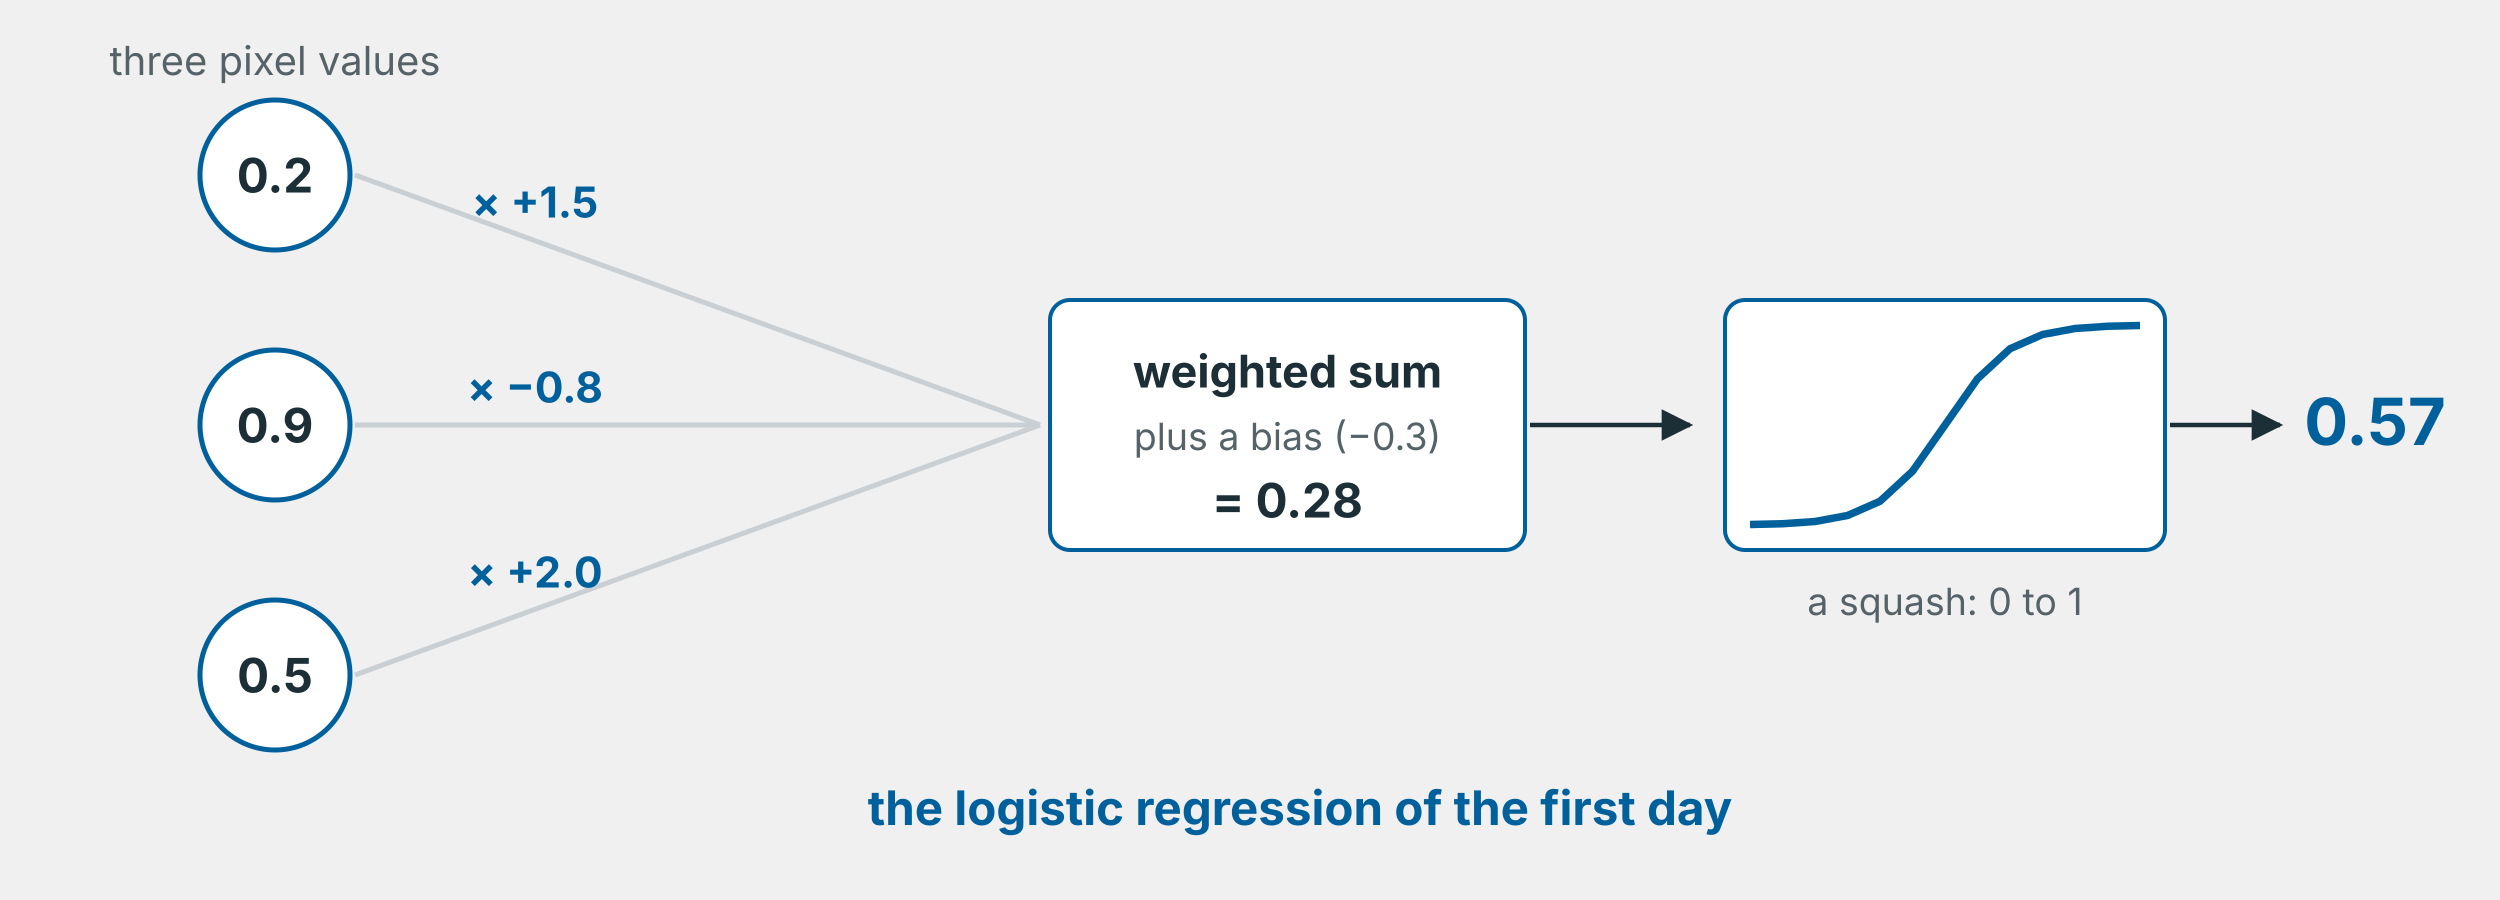
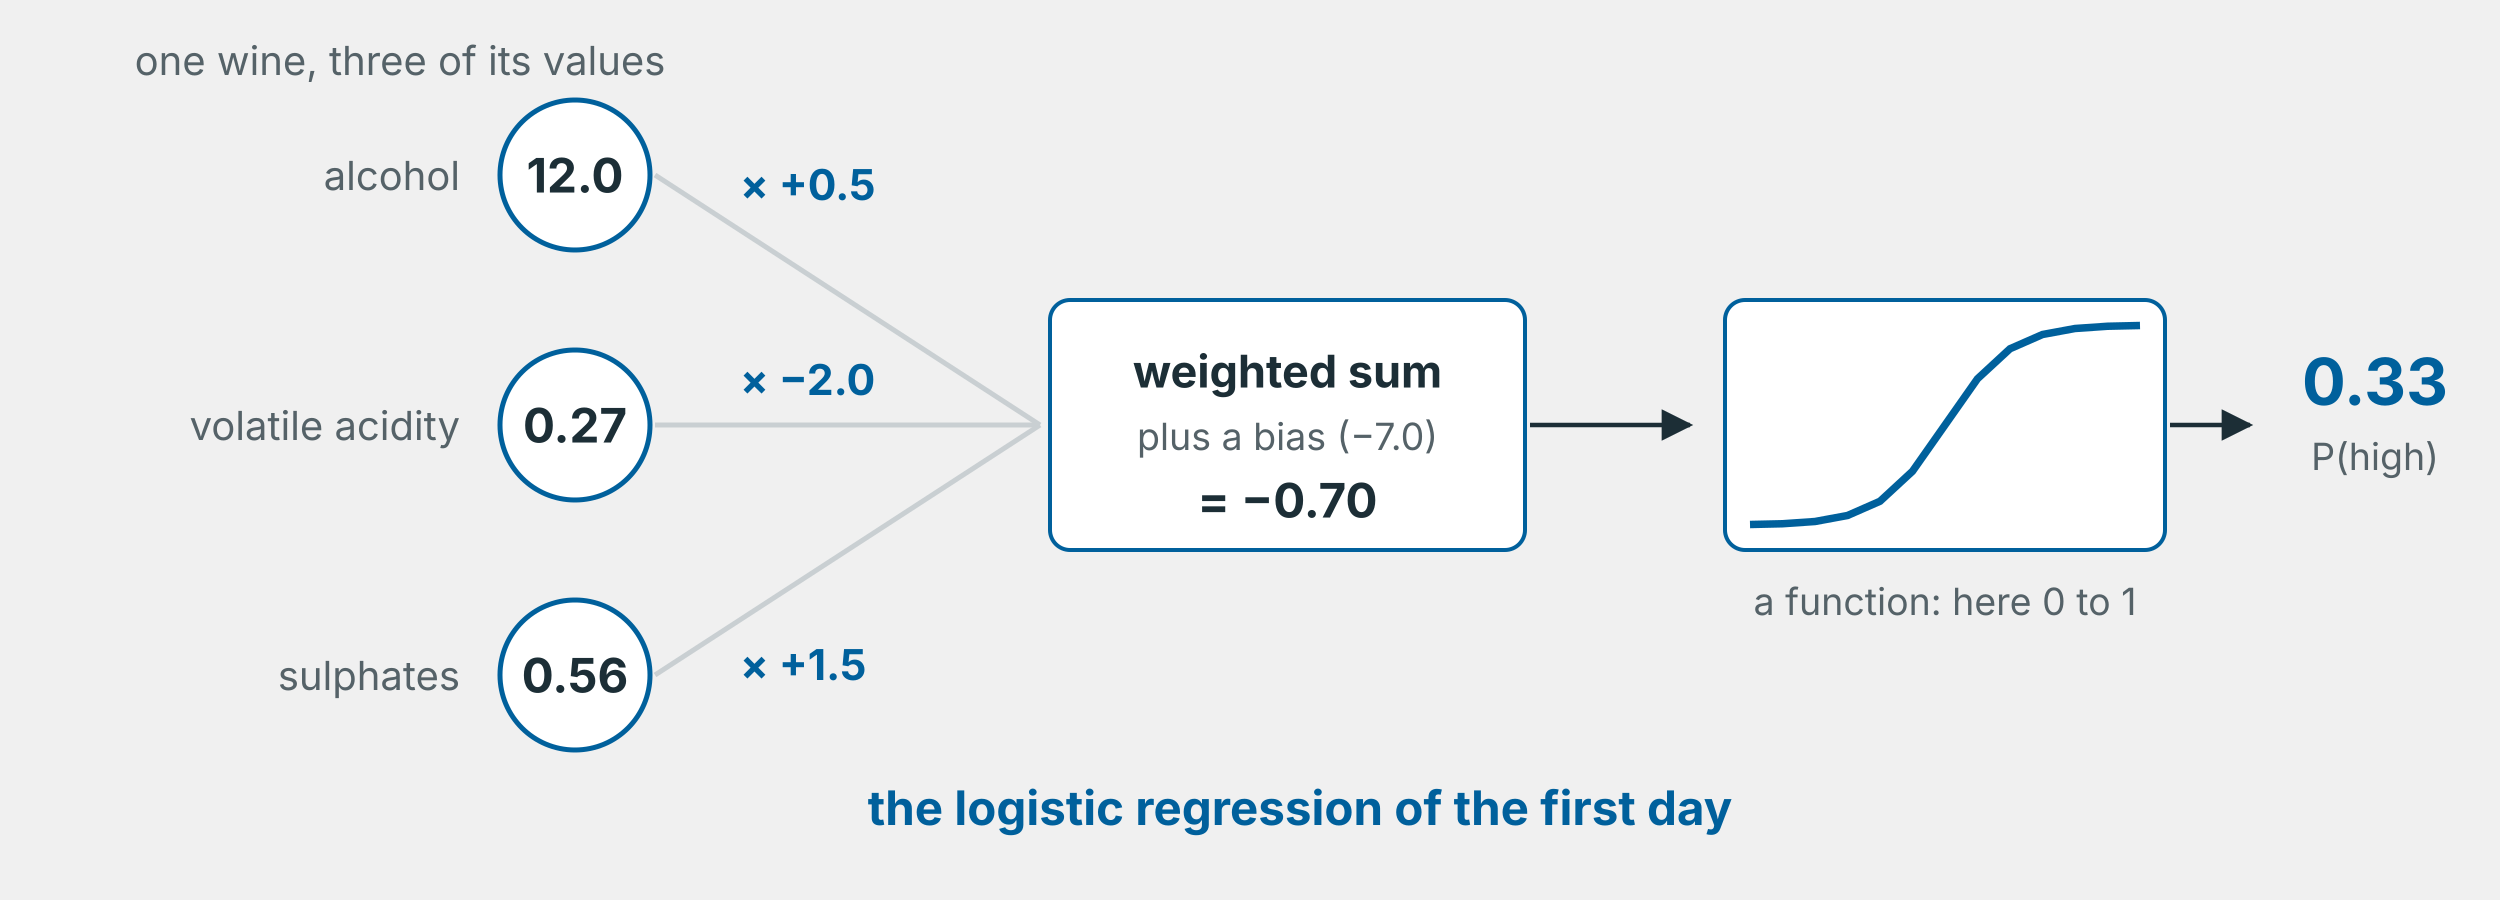
<svg xmlns="http://www.w3.org/2000/svg" viewBox="0 0 1000 360" font-family="Inter, Arimo, Helvetica, sans-serif">
  <defs>
    <marker id="ah" viewBox="0 0 10 10" refX="9" refY="5" markerWidth="7" markerHeight="7" orient="auto-start-reverse">
      <path d="M0,0 L10,5 L0,10 z" fill="#1c2e36" />
    </marker>
    <marker id="ahA" viewBox="0 0 10 10" refX="9" refY="5" markerWidth="7" markerHeight="7" orient="auto-start-reverse">
      <path class="accent-fill" d="M0,0 L10,5 L0,10 z" fill="#00609c" />
    </marker>
  </defs>
  <g data-step="1">
-     <circle class="accent-stroke" cx="110" cy="70" r="30" fill="#ffffff" stroke="#00609c" stroke-width="2" />
-     <text x="110" y="77" font-size="19" font-weight="bold" text-anchor="middle" fill="#1c2e36">0.2</text>
-     <line x1="142" y1="70" x2="416" y2="170" stroke="#c9cfd2" stroke-width="2" />
-     <text class="accent-fill" x="214" y="87.0" font-size="17" font-weight="bold" text-anchor="middle" fill="#00609c">× +1.5</text>
-     <circle class="accent-stroke" cx="110" cy="170" r="30" fill="#ffffff" stroke="#00609c" stroke-width="2" />
-     <text x="110" y="177" font-size="19" font-weight="bold" text-anchor="middle" fill="#1c2e36">0.9</text>
-     <line x1="142" y1="170" x2="416" y2="170" stroke="#c9cfd2" stroke-width="2" />
-     <text class="accent-fill" x="214" y="161.0" font-size="17" font-weight="bold" text-anchor="middle" fill="#00609c">× −0.8</text>
-     <circle class="accent-stroke" cx="110" cy="270" r="30" fill="#ffffff" stroke="#00609c" stroke-width="2" />
-     <text x="110" y="277" font-size="19" font-weight="bold" text-anchor="middle" fill="#1c2e36">0.5</text>
-     <line x1="142" y1="270" x2="416" y2="170" stroke="#c9cfd2" stroke-width="2" />
-     <text class="accent-fill" x="214" y="235.0" font-size="17" font-weight="bold" text-anchor="middle" fill="#00609c">× +2.0</text>
-     <text x="110" y="30" font-size="16" font-weight="normal" text-anchor="middle" fill="#556268">three pixel values</text>
+     <text x="184" y="76" font-size="16" font-weight="normal" text-anchor="end" fill="#556268">alcohol</text>
+     <circle class="accent-stroke" cx="230" cy="70" r="30" fill="#ffffff" stroke="#00609c" stroke-width="2" />
+     <text x="230" y="77" font-size="19" font-weight="bold" text-anchor="middle" fill="#1c2e36">12.0</text>
+     <line x1="262" y1="70" x2="416" y2="170" stroke="#c9cfd2" stroke-width="2" />
+     <text class="accent-fill" x="296" y="80.0" font-size="17" font-weight="bold" text-anchor="start" fill="#00609c">× +0.5</text>
+     <text x="184" y="176" font-size="16" font-weight="normal" text-anchor="end" fill="#556268">volatile acidity</text>
+     <circle class="accent-stroke" cx="230" cy="170" r="30" fill="#ffffff" stroke="#00609c" stroke-width="2" />
+     <text x="230" y="177" font-size="19" font-weight="bold" text-anchor="middle" fill="#1c2e36">0.27</text>
+     <line x1="262" y1="170" x2="416" y2="170" stroke="#c9cfd2" stroke-width="2" />
+     <text class="accent-fill" x="296" y="158.0" font-size="17" font-weight="bold" text-anchor="start" fill="#00609c">× −2.0</text>
+     <text x="184" y="276" font-size="16" font-weight="normal" text-anchor="end" fill="#556268">sulphates</text>
+     <circle class="accent-stroke" cx="230" cy="270" r="30" fill="#ffffff" stroke="#00609c" stroke-width="2" />
+     <text x="230" y="277" font-size="19" font-weight="bold" text-anchor="middle" fill="#1c2e36">0.56</text>
+     <line x1="262" y1="270" x2="416" y2="170" stroke="#c9cfd2" stroke-width="2" />
+     <text class="accent-fill" x="296" y="272.0" font-size="17" font-weight="bold" text-anchor="start" fill="#00609c">× +1.5</text>
+     <text x="160" y="30" font-size="16" font-weight="normal" text-anchor="middle" fill="#556268">one wine, three of its values</text>
  </g>
  <g data-step="2">
    <rect class="accent-stroke" x="420" y="120" width="190" height="100" rx="8" fill="#ffffff" stroke="#00609c" stroke-width="1.6" />
    <text x="515" y="155" font-size="18" font-weight="bold" text-anchor="middle" fill="#1c2e36">weighted sum</text>
-     <text x="515" y="180" font-size="15" font-weight="normal" text-anchor="middle" fill="#556268">plus a bias (−0.3)</text>
-     <text x="515" y="207" font-size="19" font-weight="bold" text-anchor="middle" fill="#1c2e36">= 0.28</text>
+     <text x="515" y="180" font-size="15" font-weight="normal" text-anchor="middle" fill="#556268">plus a bias (−7.0)</text>
+     <text x="515" y="207" font-size="19" font-weight="bold" text-anchor="middle" fill="#1c2e36">= −0.70</text>
  </g>
  <g data-step="3">
    <line x1="612" y1="170" x2="676" y2="170" stroke="#1c2e36" stroke-width="1.8" marker-end="url(#ah)" />
    <rect class="accent-stroke" x="690" y="120" width="176" height="100" rx="8" fill="#ffffff" stroke="#00609c" stroke-width="1.6" />
    <polyline points="700.0,209.8 713.0,209.5 726.0,208.6 739.0,206.2 752.0,200.5 765.0,188.5 778.0,170.0 791.0,151.5 804.0,139.5 817.0,133.8 830.0,131.4 843.0,130.5 856.0,130.2" fill="none" stroke="#00609c" class="accent-stroke" stroke-width="3" />
-     <text x="778" y="246" font-size="15" font-weight="normal" text-anchor="middle" fill="#556268">a squash: 0 to 1</text>
-     <line x1="868" y1="170" x2="912" y2="170" stroke="#1c2e36" stroke-width="1.8" marker-end="url(#ah)" />
-     <text class="accent-fill" x="950" y="178" font-size="26" font-weight="bold" text-anchor="middle" fill="#00609c">0.57</text>
+     <text x="778" y="246" font-size="15" font-weight="normal" text-anchor="middle" fill="#556268">a function: here 0 to 1</text>
+     <line x1="868" y1="170" x2="900" y2="170" stroke="#1c2e36" stroke-width="1.8" marker-end="url(#ah)" />
+     <text class="accent-fill" x="950" y="162" font-size="26" font-weight="bold" text-anchor="middle" fill="#00609c">0.33</text>
+     <text x="950" y="188" font-size="15" font-weight="normal" text-anchor="middle" fill="#556268">P(high)</text>
  </g>
  <g data-step="4">
    <text class="accent-fill" x="520" y="330" font-size="19" font-weight="bold" text-anchor="middle" fill="#00609c">the logistic regression of the first day</text>
  </g>
</svg>
